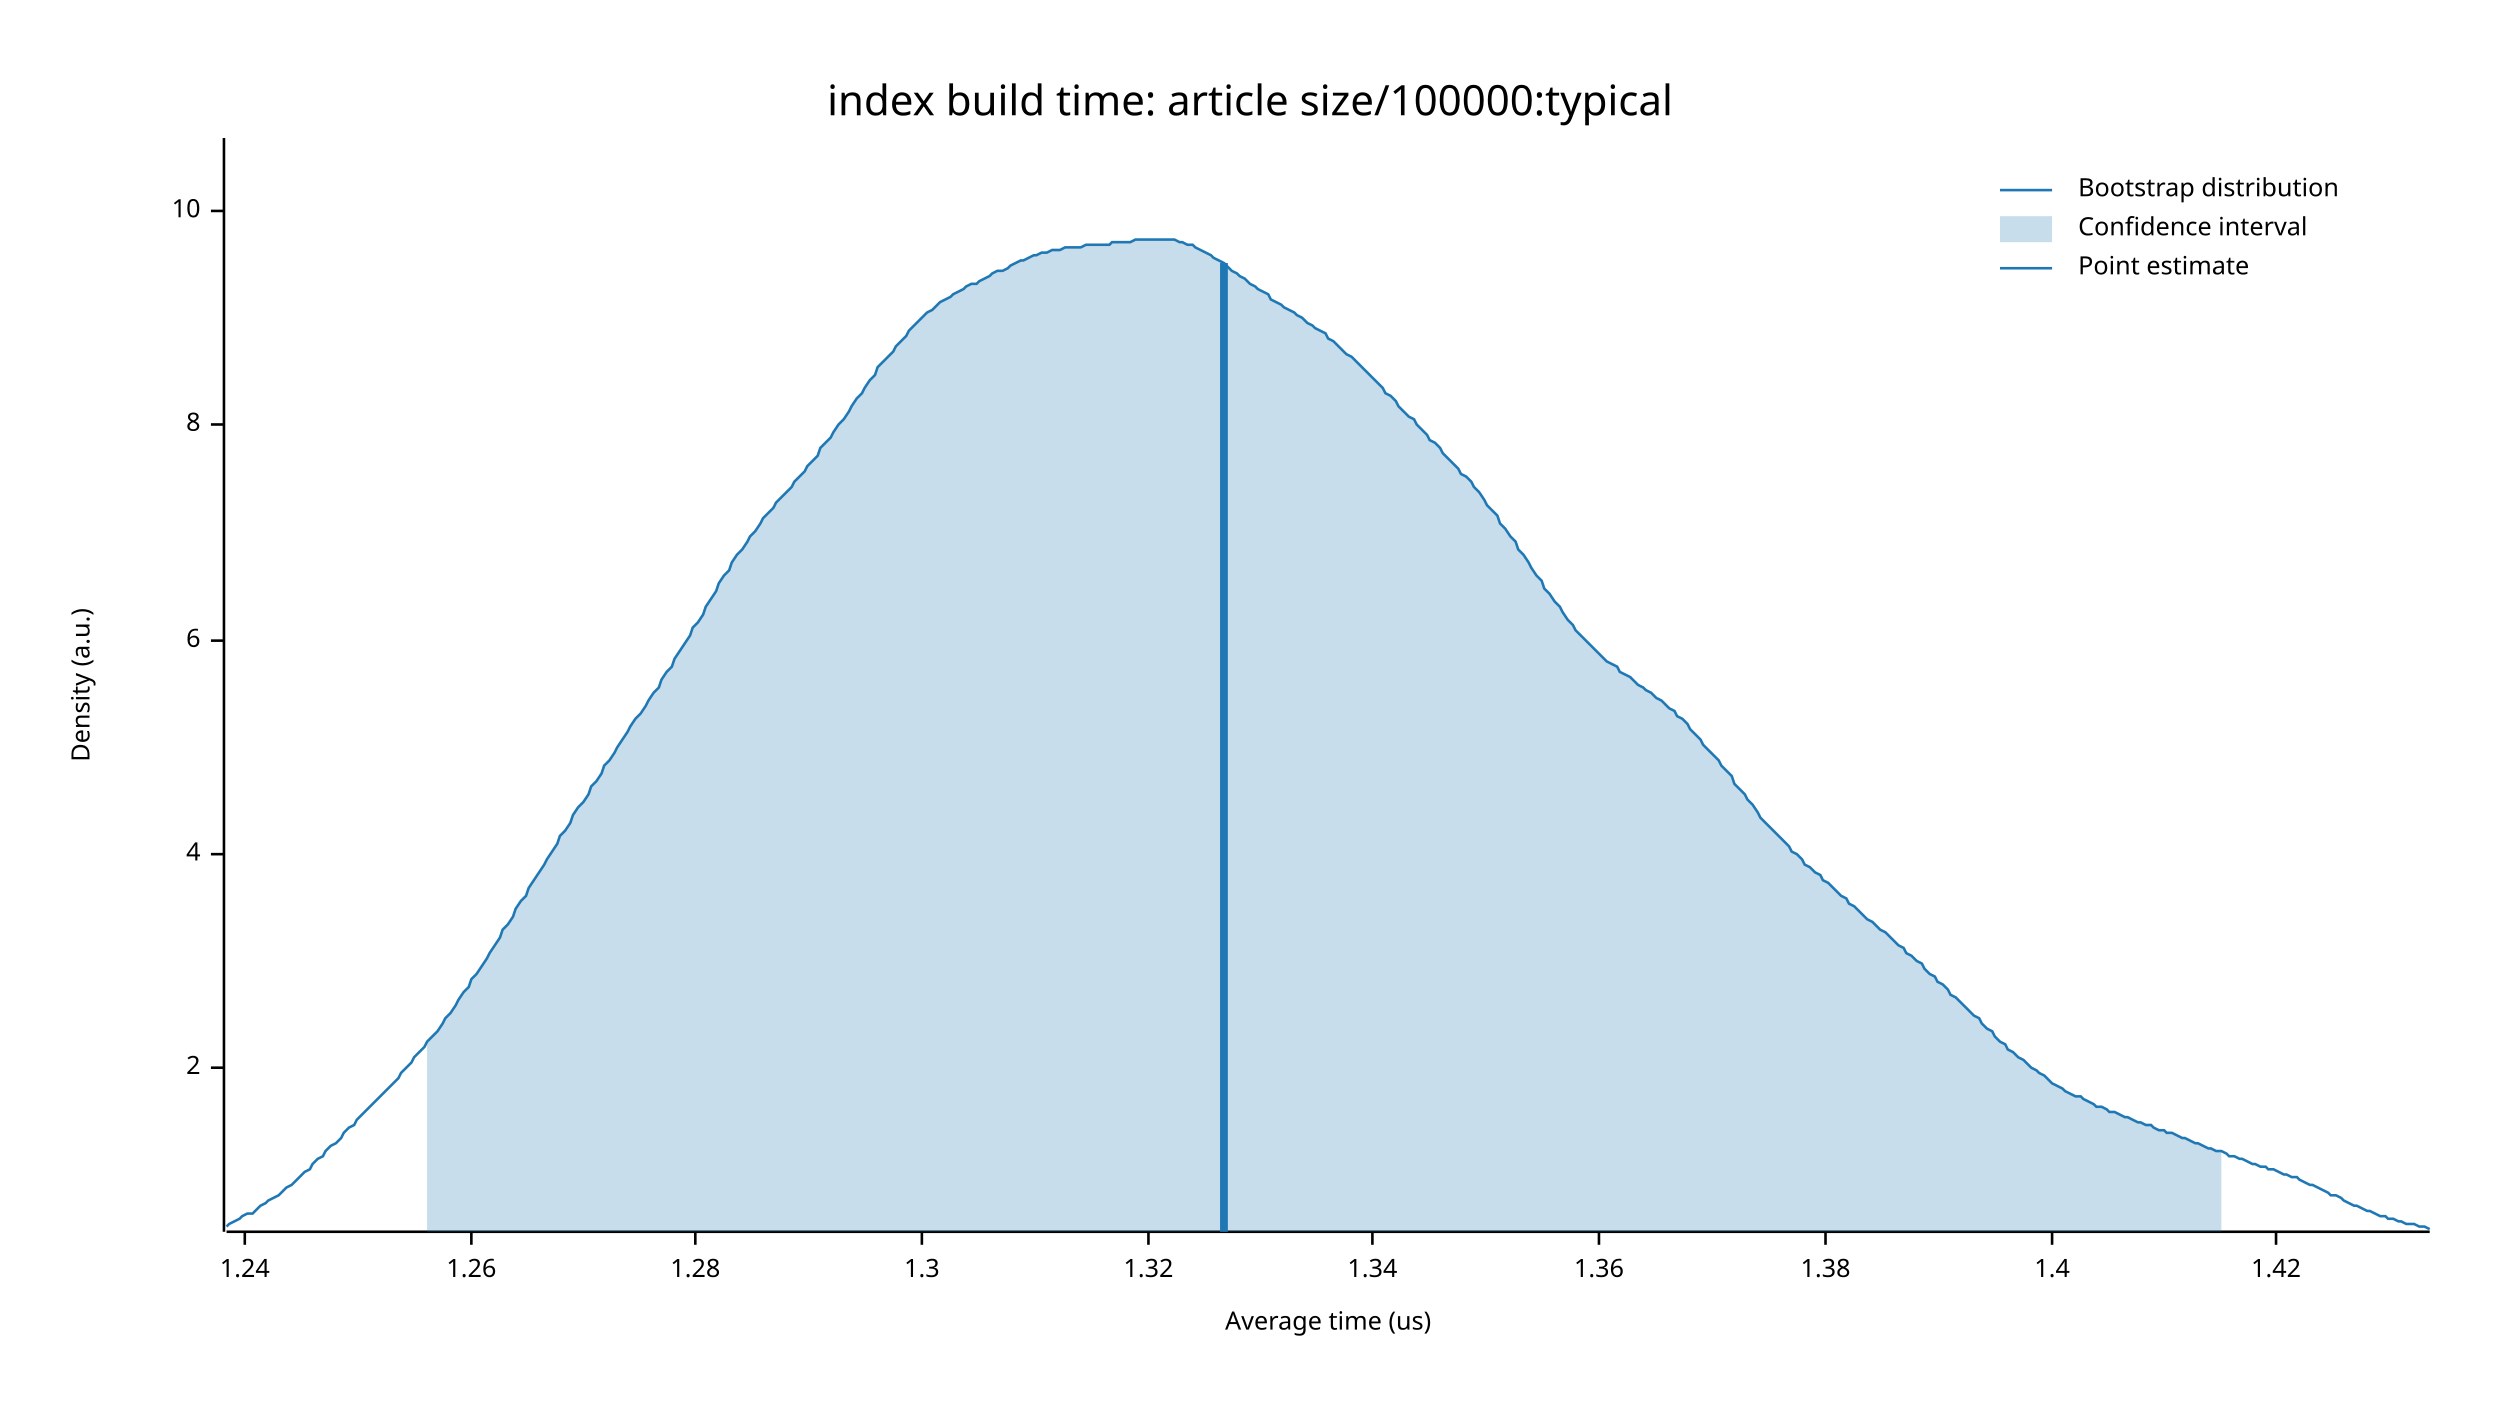
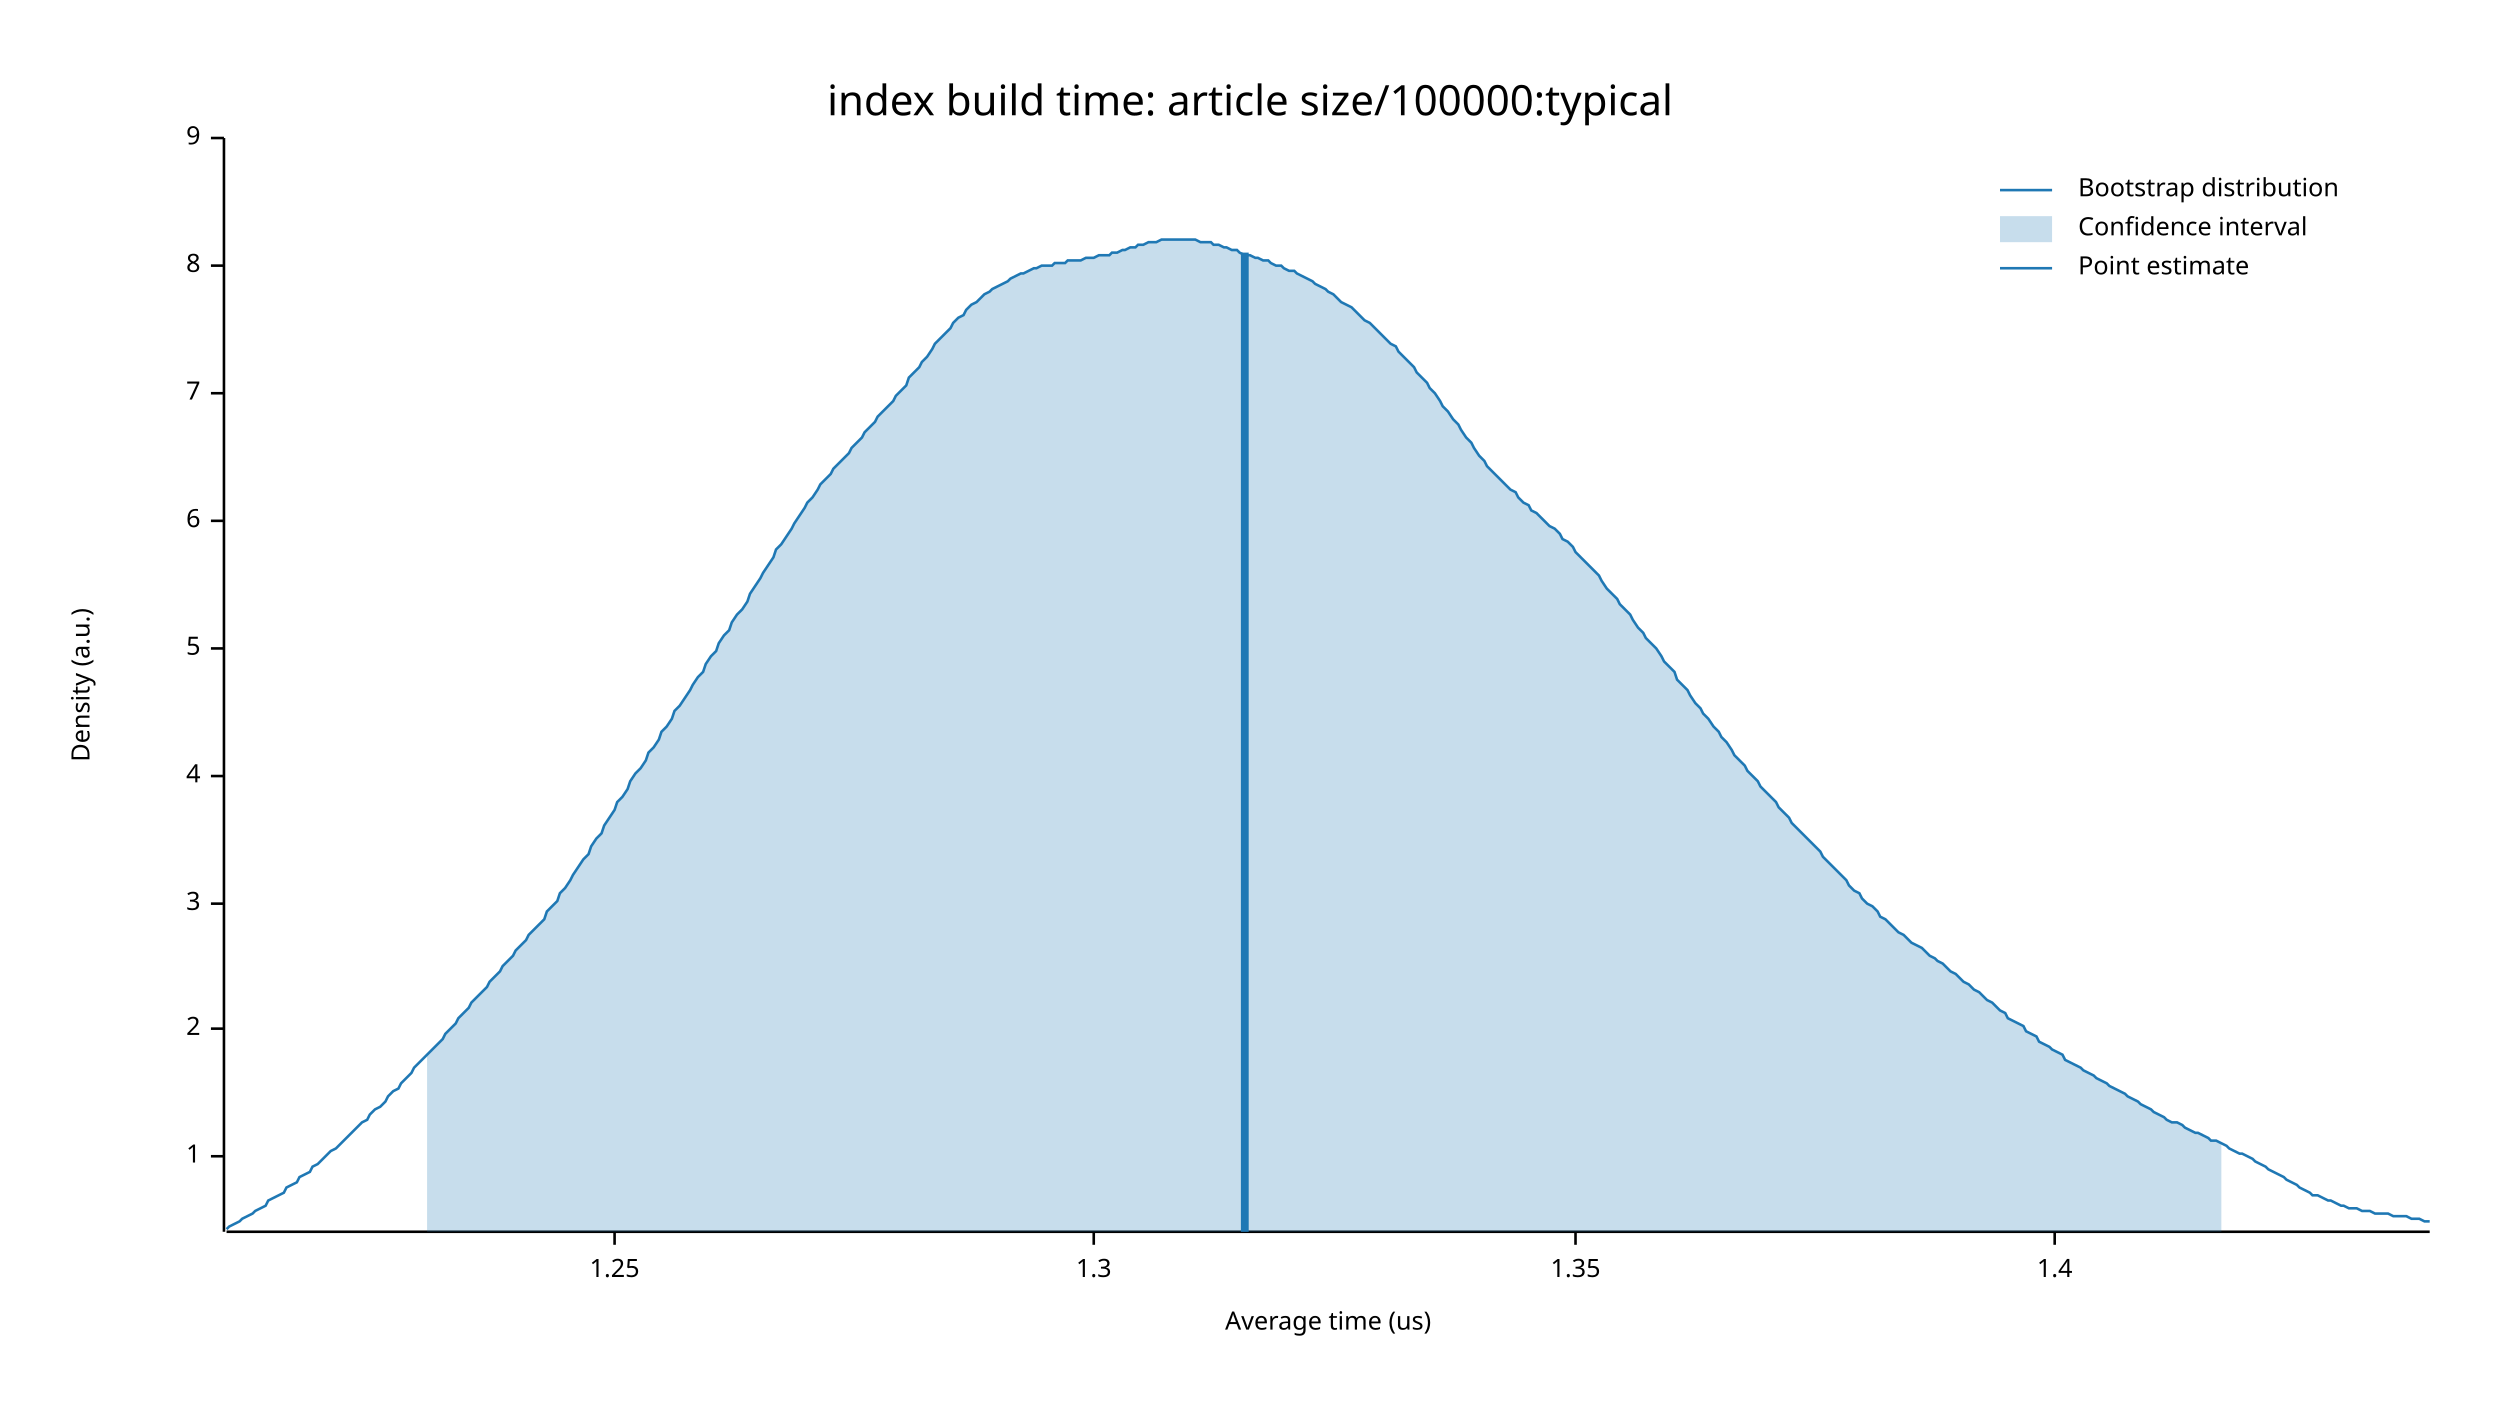
<svg xmlns="http://www.w3.org/2000/svg" width="960" height="540" viewBox="0 0 960 540">
  <text x="480" y="32" dy="0.76em" text-anchor="middle" font-family="sans-serif" font-size="16.129" opacity="1" fill="#000000">
index build time: article size/100000:typical
</text>
  <text x="27" y="263" dy="0.76em" text-anchor="middle" font-family="sans-serif" font-size="9.677" opacity="1" fill="#000000" transform="rotate(270, 27, 263)">
Density (a.u.)
</text>
  <text x="510" y="513" dy="-0.5ex" text-anchor="middle" font-family="sans-serif" font-size="9.677" opacity="1" fill="#000000">
Average time (us)
</text>
  <polyline fill="none" opacity="1" stroke="#000000" stroke-width="1" points="86,53 86,473 " />
-   <text x="77" y="410" dy="0.5ex" text-anchor="end" font-family="sans-serif" font-size="9.677" opacity="1" fill="#000000">
+   <text x="77" y="444" dy="0.5ex" text-anchor="end" font-family="sans-serif" font-size="9.677" opacity="1" fill="#000000">
+ 1
+ </text>
+   <polyline fill="none" opacity="1" stroke="#000000" stroke-width="1" points="81,444 86,444 " />
+   <text x="77" y="395" dy="0.5ex" text-anchor="end" font-family="sans-serif" font-size="9.677" opacity="1" fill="#000000">
2
</text>
-   <polyline fill="none" opacity="1" stroke="#000000" stroke-width="1" points="81,410 86,410 " />
-   <text x="77" y="328" dy="0.5ex" text-anchor="end" font-family="sans-serif" font-size="9.677" opacity="1" fill="#000000">
+   <polyline fill="none" opacity="1" stroke="#000000" stroke-width="1" points="81,395 86,395 " />
+   <text x="77" y="347" dy="0.5ex" text-anchor="end" font-family="sans-serif" font-size="9.677" opacity="1" fill="#000000">
+ 3
+ </text>
+   <polyline fill="none" opacity="1" stroke="#000000" stroke-width="1" points="81,347 86,347 " />
+   <text x="77" y="298" dy="0.5ex" text-anchor="end" font-family="sans-serif" font-size="9.677" opacity="1" fill="#000000">
4
</text>
-   <polyline fill="none" opacity="1" stroke="#000000" stroke-width="1" points="81,328 86,328 " />
-   <text x="77" y="246" dy="0.5ex" text-anchor="end" font-family="sans-serif" font-size="9.677" opacity="1" fill="#000000">
+   <polyline fill="none" opacity="1" stroke="#000000" stroke-width="1" points="81,298 86,298 " />
+   <text x="77" y="249" dy="0.5ex" text-anchor="end" font-family="sans-serif" font-size="9.677" opacity="1" fill="#000000">
+ 5
+ </text>
+   <polyline fill="none" opacity="1" stroke="#000000" stroke-width="1" points="81,249 86,249 " />
+   <text x="77" y="200" dy="0.5ex" text-anchor="end" font-family="sans-serif" font-size="9.677" opacity="1" fill="#000000">
6
</text>
-   <polyline fill="none" opacity="1" stroke="#000000" stroke-width="1" points="81,246 86,246 " />
-   <text x="77" y="163" dy="0.5ex" text-anchor="end" font-family="sans-serif" font-size="9.677" opacity="1" fill="#000000">
+   <polyline fill="none" opacity="1" stroke="#000000" stroke-width="1" points="81,200 86,200 " />
+   <text x="77" y="151" dy="0.5ex" text-anchor="end" font-family="sans-serif" font-size="9.677" opacity="1" fill="#000000">
+ 7
+ </text>
+   <polyline fill="none" opacity="1" stroke="#000000" stroke-width="1" points="81,151 86,151 " />
+   <text x="77" y="102" dy="0.5ex" text-anchor="end" font-family="sans-serif" font-size="9.677" opacity="1" fill="#000000">
8
</text>
-   <polyline fill="none" opacity="1" stroke="#000000" stroke-width="1" points="81,163 86,163 " />
-   <text x="77" y="81" dy="0.5ex" text-anchor="end" font-family="sans-serif" font-size="9.677" opacity="1" fill="#000000">
- 10
+   <polyline fill="none" opacity="1" stroke="#000000" stroke-width="1" points="81,102 86,102 " />
+   <text x="77" y="53" dy="0.5ex" text-anchor="end" font-family="sans-serif" font-size="9.677" opacity="1" fill="#000000">
+ 9
</text>
-   <polyline fill="none" opacity="1" stroke="#000000" stroke-width="1" points="81,81 86,81 " />
+   <polyline fill="none" opacity="1" stroke="#000000" stroke-width="1" points="81,53 86,53 " />
  <polyline fill="none" opacity="1" stroke="#000000" stroke-width="1" points="87,473 933,473 " />
-   <text x="94" y="483" dy="0.76em" text-anchor="middle" font-family="sans-serif" font-size="9.677" opacity="1" fill="#000000">
- 1.24
+   <text x="236" y="483" dy="0.76em" text-anchor="middle" font-family="sans-serif" font-size="9.677" opacity="1" fill="#000000">
+ 1.25
</text>
-   <polyline fill="none" opacity="1" stroke="#000000" stroke-width="1" points="94,473 94,478 " />
-   <text x="181" y="483" dy="0.76em" text-anchor="middle" font-family="sans-serif" font-size="9.677" opacity="1" fill="#000000">
- 1.26
- </text>
-   <polyline fill="none" opacity="1" stroke="#000000" stroke-width="1" points="181,473 181,478 " />
-   <text x="267" y="483" dy="0.76em" text-anchor="middle" font-family="sans-serif" font-size="9.677" opacity="1" fill="#000000">
- 1.28
- </text>
-   <polyline fill="none" opacity="1" stroke="#000000" stroke-width="1" points="267,473 267,478 " />
-   <text x="354" y="483" dy="0.76em" text-anchor="middle" font-family="sans-serif" font-size="9.677" opacity="1" fill="#000000">
+   <polyline fill="none" opacity="1" stroke="#000000" stroke-width="1" points="236,473 236,478 " />
+   <text x="420" y="483" dy="0.76em" text-anchor="middle" font-family="sans-serif" font-size="9.677" opacity="1" fill="#000000">
1.3
</text>
-   <polyline fill="none" opacity="1" stroke="#000000" stroke-width="1" points="354,473 354,478 " />
-   <text x="441" y="483" dy="0.76em" text-anchor="middle" font-family="sans-serif" font-size="9.677" opacity="1" fill="#000000">
- 1.32
+   <polyline fill="none" opacity="1" stroke="#000000" stroke-width="1" points="420,473 420,478 " />
+   <text x="605" y="483" dy="0.76em" text-anchor="middle" font-family="sans-serif" font-size="9.677" opacity="1" fill="#000000">
+ 1.35
</text>
-   <polyline fill="none" opacity="1" stroke="#000000" stroke-width="1" points="441,473 441,478 " />
-   <text x="527" y="483" dy="0.76em" text-anchor="middle" font-family="sans-serif" font-size="9.677" opacity="1" fill="#000000">
- 1.34
- </text>
-   <polyline fill="none" opacity="1" stroke="#000000" stroke-width="1" points="527,473 527,478 " />
-   <text x="614" y="483" dy="0.76em" text-anchor="middle" font-family="sans-serif" font-size="9.677" opacity="1" fill="#000000">
- 1.36
- </text>
-   <polyline fill="none" opacity="1" stroke="#000000" stroke-width="1" points="614,473 614,478 " />
-   <text x="701" y="483" dy="0.76em" text-anchor="middle" font-family="sans-serif" font-size="9.677" opacity="1" fill="#000000">
- 1.38
- </text>
-   <polyline fill="none" opacity="1" stroke="#000000" stroke-width="1" points="701,473 701,478 " />
-   <text x="788" y="483" dy="0.76em" text-anchor="middle" font-family="sans-serif" font-size="9.677" opacity="1" fill="#000000">
+   <polyline fill="none" opacity="1" stroke="#000000" stroke-width="1" points="605,473 605,478 " />
+   <text x="789" y="483" dy="0.76em" text-anchor="middle" font-family="sans-serif" font-size="9.677" opacity="1" fill="#000000">
1.4
</text>
-   <polyline fill="none" opacity="1" stroke="#000000" stroke-width="1" points="788,473 788,478 " />
-   <text x="874" y="483" dy="0.76em" text-anchor="middle" font-family="sans-serif" font-size="9.677" opacity="1" fill="#000000">
- 1.42
- </text>
-   <polyline fill="none" opacity="1" stroke="#000000" stroke-width="1" points="874,473 874,478 " />
-   <polyline fill="none" opacity="1" stroke="#1F78B4" stroke-width="1" points="87,471 88,470 90,469 92,468 93,467 95,466 97,466 98,465 100,463 102,462 103,461 105,460 107,459 109,457 110,456 112,455 114,453 115,452 117,450 119,449 120,447 122,445 124,444 125,442 127,440 129,439 131,437 132,435 134,433 136,432 137,430 139,428 141,426 142,425 144,423 146,421 148,419 149,418 151,416 153,414 154,412 156,410 158,408 159,406 161,404 163,402 164,400 166,398 168,396 170,393 171,391 173,389 175,386 176,384 178,381 180,379 181,376 183,374 185,371 187,368 188,366 190,363 192,360 193,357 195,355 197,352 198,349 200,346 202,344 203,341 205,338 207,335 209,332 210,330 212,327 214,324 215,321 217,319 219,316 220,313 222,310 224,308 226,305 227,302 229,300 231,297 232,294 234,292 236,289 237,287 239,284 241,281 242,279 244,276 246,274 248,271 249,269 251,266 253,264 254,261 256,258 258,256 259,253 261,250 263,247 265,244 266,241 268,239 270,236 271,233 273,230 275,227 276,224 278,221 280,219 281,216 283,213 285,211 287,208 288,206 290,204 292,201 293,199 295,197 297,195 298,193 300,191 302,189 304,187 305,185 307,183 309,181 310,179 312,177 314,175 315,172 317,170 319,168 320,166 322,163 324,161 326,158 327,156 329,153 331,151 332,149 334,146 336,144 337,141 339,139 341,137 343,135 344,133 346,131 348,129 349,127 351,125 353,123 354,122 356,120 358,119 359,118 361,116 363,115 365,114 366,113 368,112 370,111 371,110 373,109 375,109 376,108 378,107 380,106 381,105 383,104 385,104 387,103 388,102 390,101 392,100 393,100 395,99 397,98 398,98 400,97 402,97 404,96 405,96 407,96 409,95 410,95 412,95 414,95 415,95 417,94 419,94 420,94 422,94 424,94 426,94 427,93 429,93 431,93 432,93 434,93 436,92 437,92 439,92 441,92 443,92 444,92 446,92 448,92 449,92 451,92 453,93 454,93 456,94 458,94 459,95 461,96 463,97 465,98 466,99 468,100 470,101 471,102 473,104 475,105 476,106 478,107 480,109 482,110 483,111 485,112 487,113 488,115 490,116 492,117 493,118 495,119 497,120 498,121 500,122 502,124 504,125 505,126 507,127 509,128 510,130 512,131 514,133 515,134 517,136 519,137 521,139 522,140 524,142 526,144 527,145 529,147 531,149 532,151 534,152 536,154 537,156 539,158 541,160 543,161 544,163 546,165 548,167 549,169 551,170 553,172 554,174 556,176 558,178 560,180 561,182 563,183 565,185 566,187 568,189 570,192 571,194 573,196 575,198 576,201 578,203 580,206 582,208 583,211 585,213 587,216 588,218 590,221 592,223 593,226 595,228 597,231 599,233 600,235 602,238 604,240 605,242 607,244 609,246 610,247 612,249 614,251 615,252 617,254 619,255 621,256 622,258 624,259 626,260 627,261 629,263 631,264 632,265 634,266 636,268 638,269 639,270 641,272 643,273 644,275 646,276 648,278 649,280 651,282 653,284 654,286 656,288 658,290 660,292 661,294 663,296 665,298 666,301 668,303 670,305 671,307 673,309 675,312 676,314 678,316 680,318 682,320 683,321 685,323 687,325 688,327 690,328 692,330 693,332 695,333 697,335 699,336 700,338 702,339 704,341 705,342 707,344 709,345 710,347 712,348 714,350 715,351 717,353 719,354 721,356 722,357 724,358 726,360 727,361 729,363 731,364 732,366 734,367 736,369 738,370 739,372 741,374 743,375 744,377 746,378 748,380 749,382 751,383 753,385 754,386 756,388 758,390 760,391 761,393 763,395 765,396 766,398 768,400 770,401 771,403 773,404 775,406 777,407 778,408 780,410 782,411 783,412 785,413 787,415 788,416 790,417 792,418 793,419 795,420 797,421 799,421 800,422 802,423 804,424 805,425 807,425 809,426 810,427 812,427 814,428 816,429 817,429 819,430 821,431 822,431 824,432 826,432 827,433 829,434 831,434 832,435 834,435 836,436 838,437 839,437 841,438 843,439 844,439 846,440 848,441 849,441 851,442 853,442 855,443 856,444 858,444 860,445 861,445 863,446 865,447 866,447 868,448 870,448 871,449 873,449 875,450 877,451 878,451 880,452 882,452 883,453 885,454 887,455 888,455 890,456 892,457 894,458 895,459 897,459 899,460 900,461 902,462 904,463 905,463 907,464 909,465 910,465 912,466 914,467 916,467 917,468 919,468 921,469 922,469 924,470 926,470 927,470 929,471 931,471 933,472 " />
-   <polygon opacity="0.25" fill="#1F78B4" points="164,400 166,398 168,396 170,393 171,391 173,389 175,386 176,384 178,381 180,379 181,376 183,374 185,371 187,368 188,366 190,363 192,360 193,357 195,355 197,352 198,349 200,346 202,344 203,341 205,338 207,335 209,332 210,330 212,327 214,324 215,321 217,319 219,316 220,313 222,310 224,308 226,305 227,302 229,300 231,297 232,294 234,292 236,289 237,287 239,284 241,281 242,279 244,276 246,274 248,271 249,269 251,266 253,264 254,261 256,258 258,256 259,253 261,250 263,247 265,244 266,241 268,239 270,236 271,233 273,230 275,227 276,224 278,221 280,219 281,216 283,213 285,211 287,208 288,206 290,204 292,201 293,199 295,197 297,195 298,193 300,191 302,189 304,187 305,185 307,183 309,181 310,179 312,177 314,175 315,172 317,170 319,168 320,166 322,163 324,161 326,158 327,156 329,153 331,151 332,149 334,146 336,144 337,141 339,139 341,137 343,135 344,133 346,131 348,129 349,127 351,125 353,123 354,122 356,120 358,119 359,118 361,116 363,115 365,114 366,113 368,112 370,111 371,110 373,109 375,109 376,108 378,107 380,106 381,105 383,104 385,104 387,103 388,102 390,101 392,100 393,100 395,99 397,98 398,98 400,97 402,97 404,96 405,96 407,96 409,95 410,95 412,95 414,95 415,95 417,94 419,94 420,94 422,94 424,94 426,94 427,93 429,93 431,93 432,93 434,93 436,92 437,92 439,92 441,92 443,92 444,92 446,92 448,92 449,92 451,92 453,93 454,93 456,94 458,94 459,95 461,96 463,97 465,98 466,99 468,100 470,101 471,102 473,104 475,105 476,106 478,107 480,109 482,110 483,111 485,112 487,113 488,115 490,116 492,117 493,118 495,119 497,120 498,121 500,122 502,124 504,125 505,126 507,127 509,128 510,130 512,131 514,133 515,134 517,136 519,137 521,139 522,140 524,142 526,144 527,145 529,147 531,149 532,151 534,152 536,154 537,156 539,158 541,160 543,161 544,163 546,165 548,167 549,169 551,170 553,172 554,174 556,176 558,178 560,180 561,182 563,183 565,185 566,187 568,189 570,192 571,194 573,196 575,198 576,201 578,203 580,206 582,208 583,211 585,213 587,216 588,218 590,221 592,223 593,226 595,228 597,231 599,233 600,235 602,238 604,240 605,242 607,244 609,246 610,247 612,249 614,251 615,252 617,254 619,255 621,256 622,258 624,259 626,260 627,261 629,263 631,264 632,265 634,266 636,268 638,269 639,270 641,272 643,273 644,275 646,276 648,278 649,280 651,282 653,284 654,286 656,288 658,290 660,292 661,294 663,296 665,298 666,301 668,303 670,305 671,307 673,309 675,312 676,314 678,316 680,318 682,320 683,321 685,323 687,325 688,327 690,328 692,330 693,332 695,333 697,335 699,336 700,338 702,339 704,341 705,342 707,344 709,345 710,347 712,348 714,350 715,351 717,353 719,354 721,356 722,357 724,358 726,360 727,361 729,363 731,364 732,366 734,367 736,369 738,370 739,372 741,374 743,375 744,377 746,378 748,380 749,382 751,383 753,385 754,386 756,388 758,390 760,391 761,393 763,395 765,396 766,398 768,400 770,401 771,403 773,404 775,406 777,407 778,408 780,410 782,411 783,412 785,413 787,415 788,416 790,417 792,418 793,419 795,420 797,421 799,421 800,422 802,423 804,424 805,425 807,425 809,426 810,427 812,427 814,428 816,429 817,429 819,430 821,431 822,431 824,432 826,432 827,433 829,434 831,434 832,435 834,435 836,436 838,437 839,437 841,438 843,439 844,439 846,440 848,441 849,441 851,442 853,442 853,473 164,473 " />
-   <polyline fill="none" opacity="1" stroke="#1F78B4" stroke-width="3" points="470,473 470,101 " />
+   <polyline fill="none" opacity="1" stroke="#000000" stroke-width="1" points="789,473 789,478 " />
+   <polyline fill="none" opacity="1" stroke="#1F78B4" stroke-width="1" points="87,472 88,471 90,470 92,469 93,468 95,467 97,466 98,465 100,464 102,463 103,461 105,460 107,459 109,458 110,456 112,455 114,454 115,452 117,451 119,450 120,448 122,447 124,445 125,444 127,442 129,441 131,439 132,438 134,436 136,434 137,433 139,431 141,430 142,428 144,426 146,425 148,423 149,421 151,419 153,418 154,416 156,414 158,412 159,410 161,408 163,406 164,405 166,403 168,401 170,399 171,397 173,395 175,393 176,391 178,389 180,387 181,385 183,383 185,381 187,379 188,377 190,375 192,373 193,371 195,369 197,367 198,365 200,363 202,361 203,359 205,357 207,355 209,353 210,350 212,348 214,346 215,343 217,341 219,338 220,336 222,333 224,330 226,328 227,325 229,322 231,320 232,317 234,314 236,311 237,308 239,306 241,303 242,300 244,297 246,295 248,292 249,289 251,287 253,284 254,281 256,279 258,276 259,273 261,271 263,268 265,265 266,263 268,260 270,258 271,255 273,252 275,250 276,247 278,244 280,242 281,239 283,236 285,234 287,231 288,228 290,225 292,222 293,220 295,217 297,214 298,211 300,209 302,206 304,203 305,201 307,198 309,195 310,193 312,191 314,188 315,186 317,184 319,182 320,180 322,178 324,176 326,174 327,172 329,170 331,168 332,166 334,164 336,162 337,160 339,158 341,156 343,154 344,152 346,150 348,148 349,145 351,143 353,141 354,139 356,137 358,134 359,132 361,130 363,128 365,126 366,124 368,122 370,121 371,119 373,117 375,116 376,115 378,113 380,112 381,111 383,110 385,109 387,108 388,107 390,106 392,105 393,105 395,104 397,103 398,103 400,102 402,102 404,102 405,101 407,101 409,101 410,100 412,100 414,100 415,100 417,99 419,99 420,99 422,98 424,98 426,98 427,97 429,97 431,96 432,96 434,95 436,95 437,94 439,94 441,93 443,93 444,93 446,92 448,92 449,92 451,92 453,92 454,92 456,92 458,92 459,92 461,93 463,93 465,93 466,94 468,94 470,95 471,95 473,96 475,96 476,97 478,98 480,98 482,99 483,99 485,100 487,100 488,101 490,102 492,102 493,103 495,104 497,104 498,105 500,106 502,107 504,108 505,109 507,110 509,111 510,112 512,113 514,115 515,116 517,117 519,118 521,120 522,121 524,123 526,124 527,125 529,127 531,129 532,130 534,132 536,133 537,135 539,137 541,139 543,141 544,143 546,145 548,147 549,149 551,151 553,154 554,156 556,158 558,161 560,163 561,165 563,168 565,170 566,172 568,175 570,177 571,179 573,181 575,183 576,184 578,186 580,188 582,189 583,191 585,193 587,194 588,196 590,197 592,199 593,200 595,202 597,203 599,205 600,207 602,208 604,210 605,212 607,214 609,216 610,217 612,219 614,221 615,223 617,226 619,228 621,230 622,232 624,234 626,236 627,238 629,241 631,243 632,245 634,247 636,249 638,252 639,254 641,256 643,258 644,261 646,263 648,265 649,267 651,270 653,272 654,274 656,276 658,279 660,281 661,283 663,285 665,288 666,290 668,292 670,294 671,296 673,298 675,300 676,302 678,304 680,306 682,308 683,310 685,312 687,314 688,316 690,318 692,320 693,321 695,323 697,325 699,327 700,329 702,331 704,333 705,334 707,336 709,338 710,340 712,342 714,343 715,345 717,347 719,348 721,350 722,352 724,353 726,355 727,356 729,358 731,359 732,360 734,362 736,363 738,364 739,365 741,367 743,368 744,369 746,370 748,372 749,373 751,374 753,376 754,377 756,378 758,380 760,381 761,382 763,384 765,385 766,386 768,388 770,389 771,391 773,392 775,393 777,394 778,396 780,397 782,398 783,400 785,401 787,402 788,403 790,404 792,405 793,407 795,408 797,409 799,410 800,411 802,412 804,413 805,414 807,415 809,416 810,417 812,418 814,419 816,420 817,421 819,422 821,423 822,424 824,425 826,426 827,427 829,428 831,429 832,430 834,431 836,431 838,432 839,433 841,434 843,435 844,435 846,436 848,437 849,438 851,438 853,439 855,440 856,441 858,442 860,443 861,443 863,444 865,445 866,446 868,447 870,448 871,449 873,450 875,451 877,452 878,453 880,454 882,455 883,456 885,457 887,458 888,459 890,459 892,460 894,461 895,461 897,462 899,463 900,463 902,464 904,464 905,464 907,465 909,465 910,465 912,466 914,466 916,466 917,466 919,467 921,467 922,467 924,467 926,468 927,468 929,468 931,469 933,469 " />
+   <polygon opacity="0.25" fill="#1F78B4" points="164,405 166,403 168,401 170,399 171,397 173,395 175,393 176,391 178,389 180,387 181,385 183,383 185,381 187,379 188,377 190,375 192,373 193,371 195,369 197,367 198,365 200,363 202,361 203,359 205,357 207,355 209,353 210,350 212,348 214,346 215,343 217,341 219,338 220,336 222,333 224,330 226,328 227,325 229,322 231,320 232,317 234,314 236,311 237,308 239,306 241,303 242,300 244,297 246,295 248,292 249,289 251,287 253,284 254,281 256,279 258,276 259,273 261,271 263,268 265,265 266,263 268,260 270,258 271,255 273,252 275,250 276,247 278,244 280,242 281,239 283,236 285,234 287,231 288,228 290,225 292,222 293,220 295,217 297,214 298,211 300,209 302,206 304,203 305,201 307,198 309,195 310,193 312,191 314,188 315,186 317,184 319,182 320,180 322,178 324,176 326,174 327,172 329,170 331,168 332,166 334,164 336,162 337,160 339,158 341,156 343,154 344,152 346,150 348,148 349,145 351,143 353,141 354,139 356,137 358,134 359,132 361,130 363,128 365,126 366,124 368,122 370,121 371,119 373,117 375,116 376,115 378,113 380,112 381,111 383,110 385,109 387,108 388,107 390,106 392,105 393,105 395,104 397,103 398,103 400,102 402,102 404,102 405,101 407,101 409,101 410,100 412,100 414,100 415,100 417,99 419,99 420,99 422,98 424,98 426,98 427,97 429,97 431,96 432,96 434,95 436,95 437,94 439,94 441,93 443,93 444,93 446,92 448,92 449,92 451,92 453,92 454,92 456,92 458,92 459,92 461,93 463,93 465,93 466,94 468,94 470,95 471,95 473,96 475,96 476,97 478,98 480,98 482,99 483,99 485,100 487,100 488,101 490,102 492,102 493,103 495,104 497,104 498,105 500,106 502,107 504,108 505,109 507,110 509,111 510,112 512,113 514,115 515,116 517,117 519,118 521,120 522,121 524,123 526,124 527,125 529,127 531,129 532,130 534,132 536,133 537,135 539,137 541,139 543,141 544,143 546,145 548,147 549,149 551,151 553,154 554,156 556,158 558,161 560,163 561,165 563,168 565,170 566,172 568,175 570,177 571,179 573,181 575,183 576,184 578,186 580,188 582,189 583,191 585,193 587,194 588,196 590,197 592,199 593,200 595,202 597,203 599,205 600,207 602,208 604,210 605,212 607,214 609,216 610,217 612,219 614,221 615,223 617,226 619,228 621,230 622,232 624,234 626,236 627,238 629,241 631,243 632,245 634,247 636,249 638,252 639,254 641,256 643,258 644,261 646,263 648,265 649,267 651,270 653,272 654,274 656,276 658,279 660,281 661,283 663,285 665,288 666,290 668,292 670,294 671,296 673,298 675,300 676,302 678,304 680,306 682,308 683,310 685,312 687,314 688,316 690,318 692,320 693,321 695,323 697,325 699,327 700,329 702,331 704,333 705,334 707,336 709,338 710,340 712,342 714,343 715,345 717,347 719,348 721,350 722,352 724,353 726,355 727,356 729,358 731,359 732,360 734,362 736,363 738,364 739,365 741,367 743,368 744,369 746,370 748,372 749,373 751,374 753,376 754,377 756,378 758,380 760,381 761,382 763,384 765,385 766,386 768,388 770,389 771,391 773,392 775,393 777,394 778,396 780,397 782,398 783,400 785,401 787,402 788,403 790,404 792,405 793,407 795,408 797,409 799,410 800,411 802,412 804,413 805,414 807,415 809,416 810,417 812,418 814,419 816,420 817,421 819,422 821,423 822,424 824,425 826,426 827,427 829,428 831,429 832,430 834,431 836,431 838,432 839,433 841,434 843,435 844,435 846,436 848,437 849,438 851,438 853,439 853,473 164,473 " />
+   <polyline fill="none" opacity="1" stroke="#1F78B4" stroke-width="3" points="478,473 478,97 " />
  <text x="798" y="68" dy="0.76em" text-anchor="start" font-family="sans-serif" font-size="9.677" opacity="1" fill="#000000">
Bootstrap distribution
</text>
  <text x="798" y="83" dy="0.76em" text-anchor="start" font-family="sans-serif" font-size="9.677" opacity="1" fill="#000000">
Confidence interval
</text>
  <text x="798" y="98" dy="0.76em" text-anchor="start" font-family="sans-serif" font-size="9.677" opacity="1" fill="#000000">
Point estimate
</text>
  <polyline fill="none" opacity="1" stroke="#1F78B4" stroke-width="1" points="768,73 788,73 " />
  <rect x="768" y="83" width="20" height="10" opacity="0.25" fill="#1F78B4" stroke="none" />
  <polyline fill="none" opacity="1" stroke="#1F78B4" stroke-width="1" points="768,103 788,103 " />
</svg>
